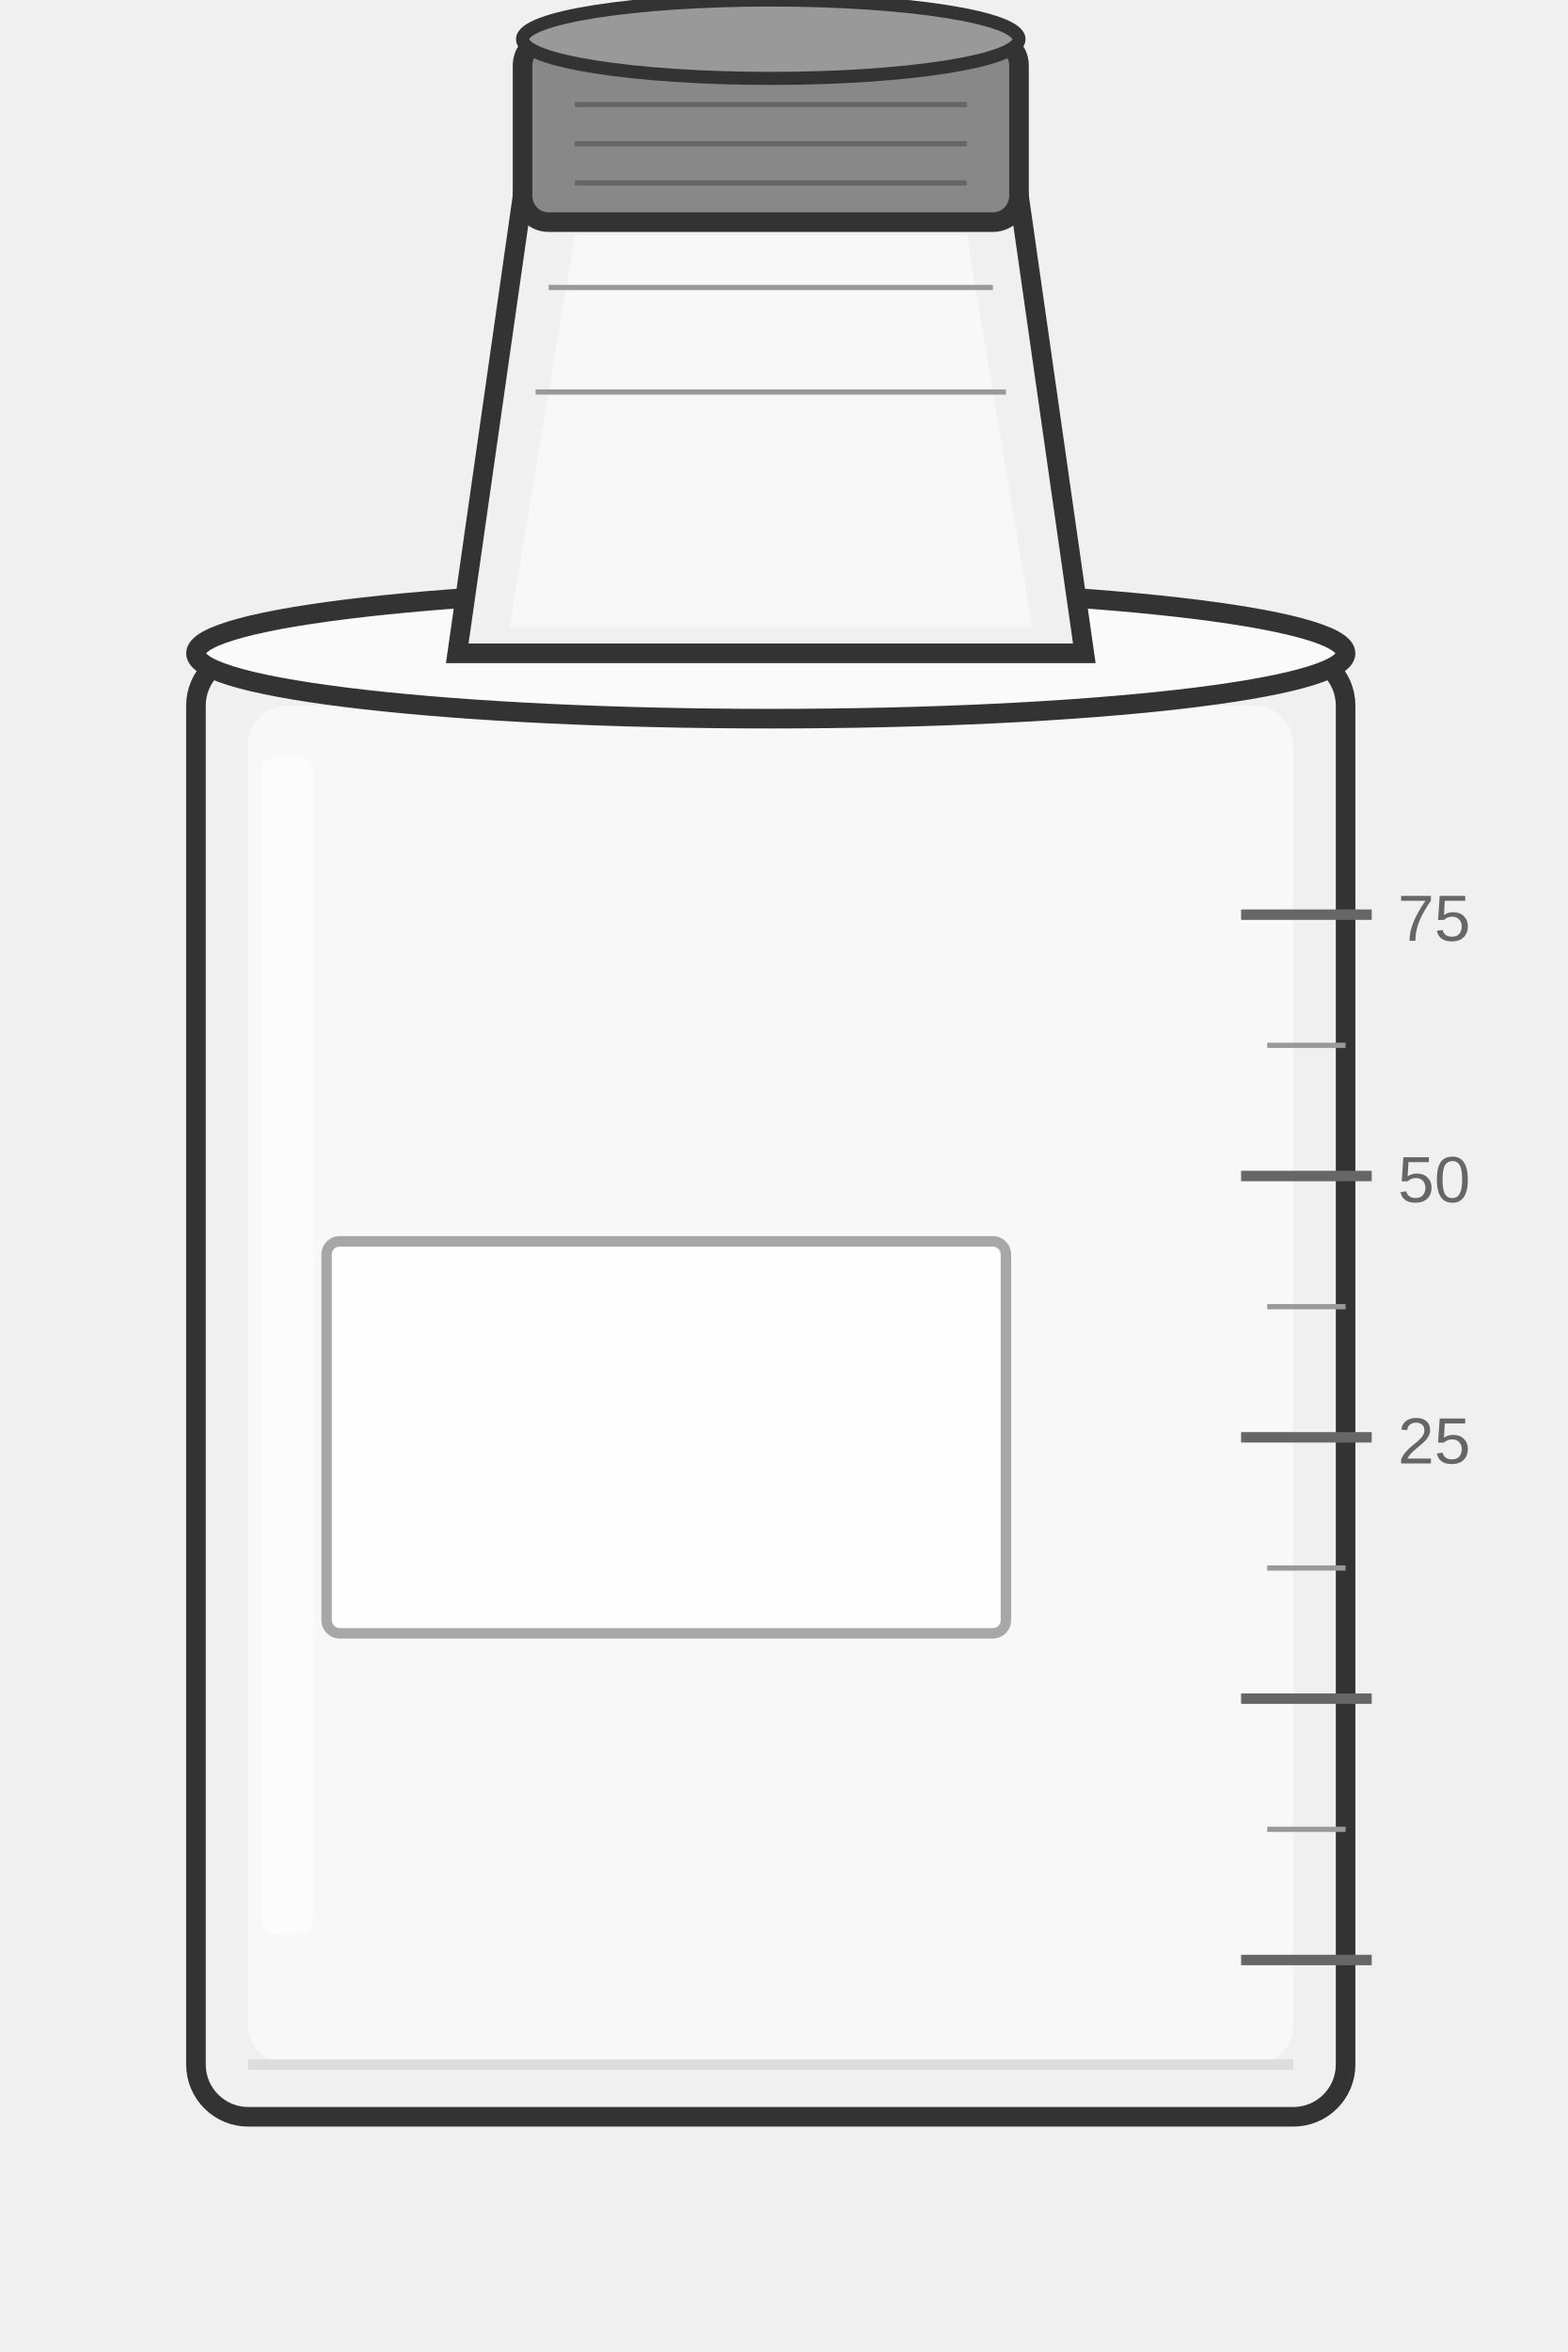
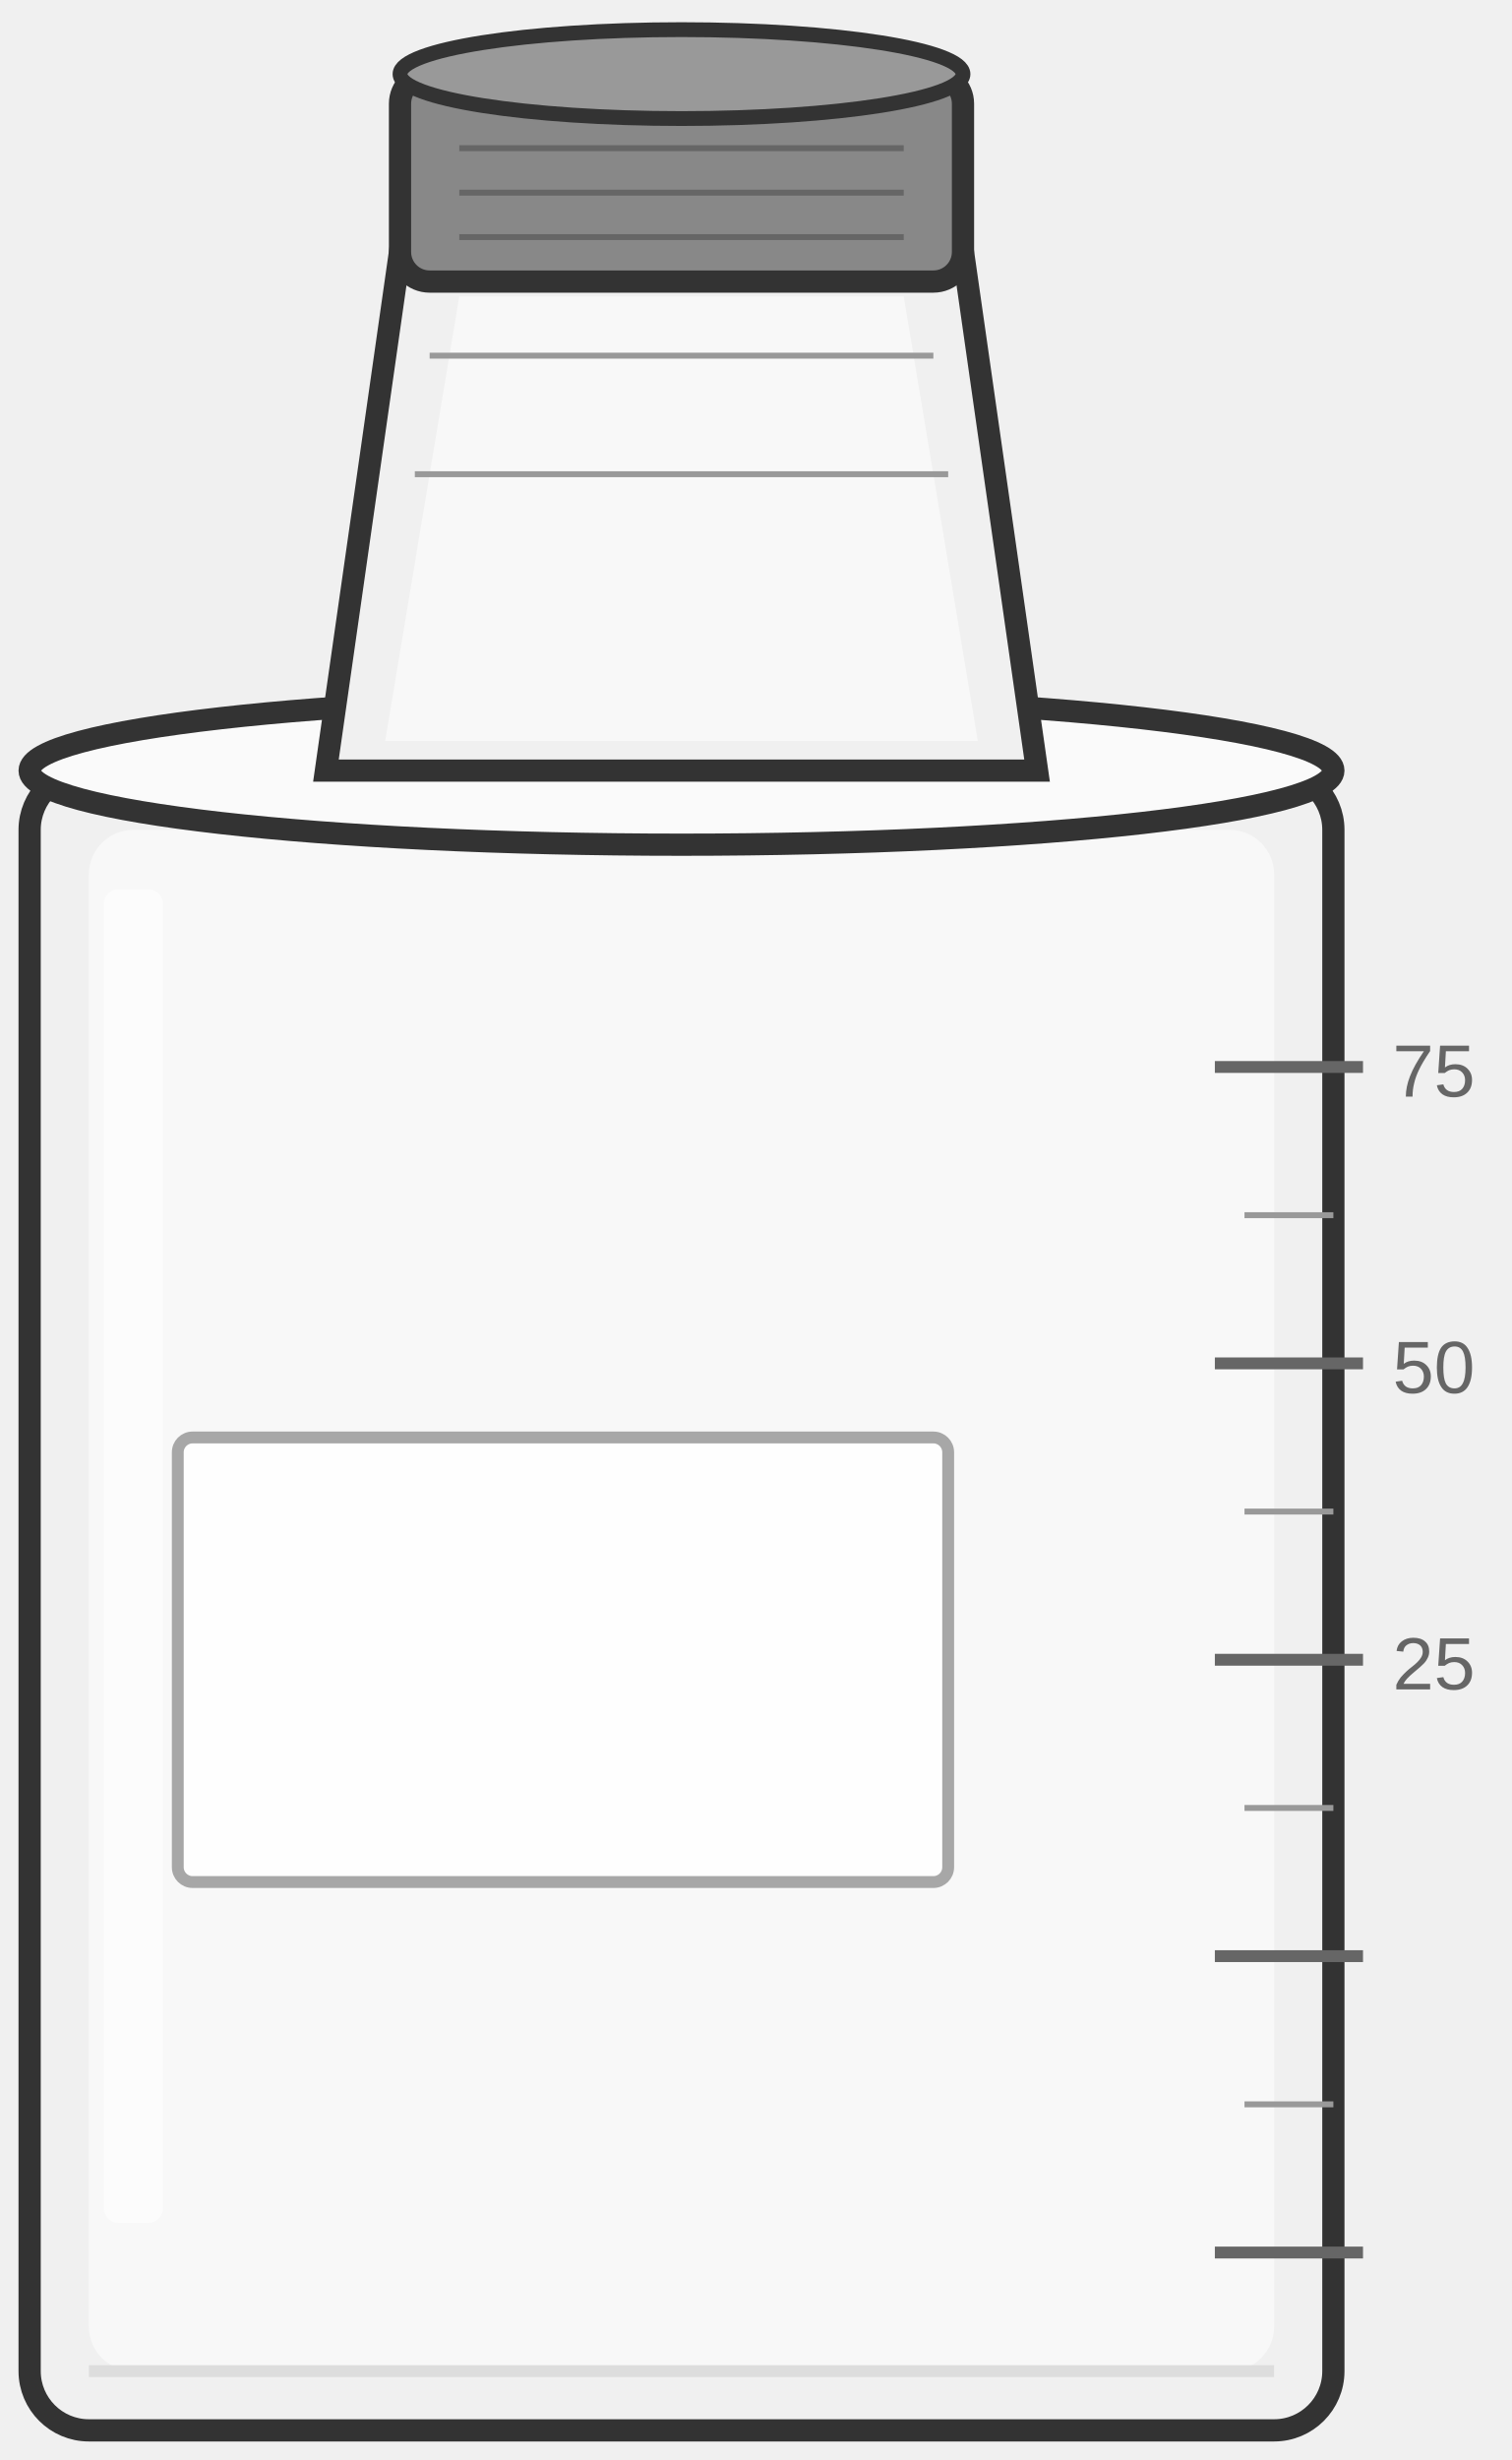
- <svg xmlns="http://www.w3.org/2000/svg" id="t75_flask" viewBox="0 0 120 180">
+ <svg xmlns="http://www.w3.org/2000/svg" id="t75_flask" viewBox="0 0 102 166">
  <defs>
    <clipPath id="anchor_liquid_clip">
-       <path d="M 16 55 L 16 155 Q 16 160 20 162 L 100 162 Q 104 160 104 155 L 104 55 Z" />
+       <path d="M 3 57 L 3 157 Q 3 162 7 164 L 87 164 Q 91 162 91 157 L 91 57 Z" />
    </clipPath>
  </defs>
  <g id="body">
-     <rect x="15" y="50" width="88" height="112" rx="4" fill="#f0f0f0" stroke="#333333" stroke-width="1.5" />
-     <rect x="19" y="54" width="80" height="104" rx="3" fill="#f8f8f8" stroke="none" />
-     <ellipse cx="59" cy="50" rx="44" ry="5" fill="#fafafa" stroke="#333333" stroke-width="1.5" />
-     <line x1="19" y1="158" x2="99" y2="158" stroke="#dddddd" stroke-width="0.8" />
-     <rect x="20" y="58" width="4" height="90" rx="1" fill="#ffffff" opacity="0.5" />
+     <rect x="2" y="52" width="88" height="112" rx="4" fill="#f0f0f0" stroke="#333333" stroke-width="1.5" />
+     <rect x="6" y="56" width="80" height="104" rx="3" fill="#f8f8f8" stroke="none" />
+     <ellipse cx="46" cy="52" rx="44" ry="5" fill="#fafafa" stroke="#333333" stroke-width="1.5" />
+     <line x1="6" y1="160" x2="86" y2="160" stroke="#dddddd" stroke-width="0.8" />
+     <rect x="7" y="60" width="4" height="90" rx="1" fill="#ffffff" opacity="0.5" />
  </g>
  <g id="neck">
-     <path d="M 40 15 L 35 50 L 83 50 L 78 15 Z" fill="#f0f0f0" stroke="#333333" stroke-width="1.5" />
-     <path d="M 44 18 L 39 48 L 79 48 L 74 18 Z" fill="#f8f8f8" stroke="none" />
-     <line x1="42" y1="22" x2="76" y2="22" stroke="#999999" stroke-width="0.4" />
-     <line x1="41" y1="30" x2="77" y2="30" stroke="#999999" stroke-width="0.4" />
+     <path d="M 27 17 L 22 52 L 70 52 L 65 17 Z" fill="#f0f0f0" stroke="#333333" stroke-width="1.5" />
+     <path d="M 31 20 L 26 50 L 66 50 L 61 20 Z" fill="#f8f8f8" stroke="none" />
+     <line x1="29" y1="24" x2="63" y2="24" stroke="#999999" stroke-width="0.4" />
+     <line x1="28" y1="32" x2="64" y2="32" stroke="#999999" stroke-width="0.4" />
  </g>
  <g id="cap">
-     <rect x="40" y="3" width="38" height="14" rx="2" fill="#888888" stroke="#333333" stroke-width="1.5" />
-     <ellipse cx="59" cy="3" rx="19" ry="3" fill="#999999" stroke="#333333" stroke-width="1" />
-     <line x1="44" y1="8" x2="74" y2="8" stroke="#666666" stroke-width="0.4" />
-     <line x1="44" y1="11" x2="74" y2="11" stroke="#666666" stroke-width="0.4" />
-     <line x1="44" y1="14" x2="74" y2="14" stroke="#666666" stroke-width="0.4" />
+     <rect x="27" y="5" width="38" height="14" rx="2" fill="#888888" stroke="#333333" stroke-width="1.5" />
+     <ellipse cx="46" cy="5" rx="19" ry="3" fill="#999999" stroke="#333333" stroke-width="1" />
+     <line x1="31" y1="10" x2="61" y2="10" stroke="#666666" stroke-width="0.4" />
+     <line x1="31" y1="13" x2="61" y2="13" stroke="#666666" stroke-width="0.4" />
+     <line x1="31" y1="16" x2="61" y2="16" stroke="#666666" stroke-width="0.4" />
  </g>
  <g id="graduation">
-     <line x1="95" y1="70" x2="105" y2="70" stroke="#666666" stroke-width="0.8" />
-     <line x1="95" y1="90" x2="105" y2="90" stroke="#666666" stroke-width="0.8" />
-     <line x1="95" y1="110" x2="105" y2="110" stroke="#666666" stroke-width="0.8" />
-     <line x1="95" y1="130" x2="105" y2="130" stroke="#666666" stroke-width="0.8" />
-     <line x1="95" y1="150" x2="105" y2="150" stroke="#666666" stroke-width="0.8" />
-     <text x="107" y="72" font-family="Arial,sans-serif" font-size="5" fill="#666666">75</text>
-     <text x="107" y="92" font-family="Arial,sans-serif" font-size="5" fill="#666666">50</text>
-     <text x="107" y="112" font-family="Arial,sans-serif" font-size="5" fill="#666666">25</text>
-     <line x1="97" y1="80" x2="103" y2="80" stroke="#999999" stroke-width="0.4" />
-     <line x1="97" y1="100" x2="103" y2="100" stroke="#999999" stroke-width="0.4" />
-     <line x1="97" y1="120" x2="103" y2="120" stroke="#999999" stroke-width="0.4" />
-     <line x1="97" y1="140" x2="103" y2="140" stroke="#999999" stroke-width="0.4" />
+     <line x1="82" y1="72" x2="92" y2="72" stroke="#666666" stroke-width="0.8" />
+     <line x1="82" y1="92" x2="92" y2="92" stroke="#666666" stroke-width="0.8" />
+     <line x1="82" y1="112" x2="92" y2="112" stroke="#666666" stroke-width="0.8" />
+     <line x1="82" y1="132" x2="92" y2="132" stroke="#666666" stroke-width="0.8" />
+     <line x1="82" y1="152" x2="92" y2="152" stroke="#666666" stroke-width="0.8" />
+     <text x="94" y="74" font-family="Arial,sans-serif" font-size="5" fill="#666666">75</text>
+     <text x="94" y="94" font-family="Arial,sans-serif" font-size="5" fill="#666666">50</text>
+     <text x="94" y="114" font-family="Arial,sans-serif" font-size="5" fill="#666666">25</text>
+     <line x1="84" y1="82" x2="90" y2="82" stroke="#999999" stroke-width="0.4" />
+     <line x1="84" y1="102" x2="90" y2="102" stroke="#999999" stroke-width="0.4" />
+     <line x1="84" y1="122" x2="90" y2="122" stroke="#999999" stroke-width="0.4" />
+     <line x1="84" y1="142" x2="90" y2="142" stroke="#999999" stroke-width="0.4" />
  </g>
  <g id="label_frame">
-     <rect x="25" y="95" width="52" height="30" rx="1" fill="#ffffff" opacity="0.85" stroke="#999999" stroke-width="0.8" />
+     <rect x="12" y="97" width="52" height="30" rx="1" fill="#ffffff" opacity="0.85" stroke="#999999" stroke-width="0.8" />
  </g>
  <g id="overlay_root" />
-   <rect id="anchor_liquid_bounds" x="16" y="55" width="88" height="107" fill="none" stroke="none" display="none" />
-   <rect id="anchor_highlight" x="13" y="1" width="96" height="165" fill="none" stroke="none" display="none" />
-   <rect id="anchor_label" x="25" y="95" width="52" height="30" fill="none" stroke="none" display="none" />
-   <rect id="anchor_error" x="90" y="45" width="16" height="16" fill="none" stroke="none" display="none" />
+   <rect id="anchor_liquid_bounds" x="3" y="57" width="88" height="107" fill="none" stroke="none" display="none" />
+   <rect id="anchor_highlight" x="0" y="3" width="96" height="165" fill="none" stroke="none" display="none" />
+   <rect id="anchor_label" x="12" y="97" width="52" height="30" fill="none" stroke="none" display="none" />
+   <rect id="anchor_error" x="77" y="47" width="16" height="16" fill="none" stroke="none" display="none" />
</svg>
